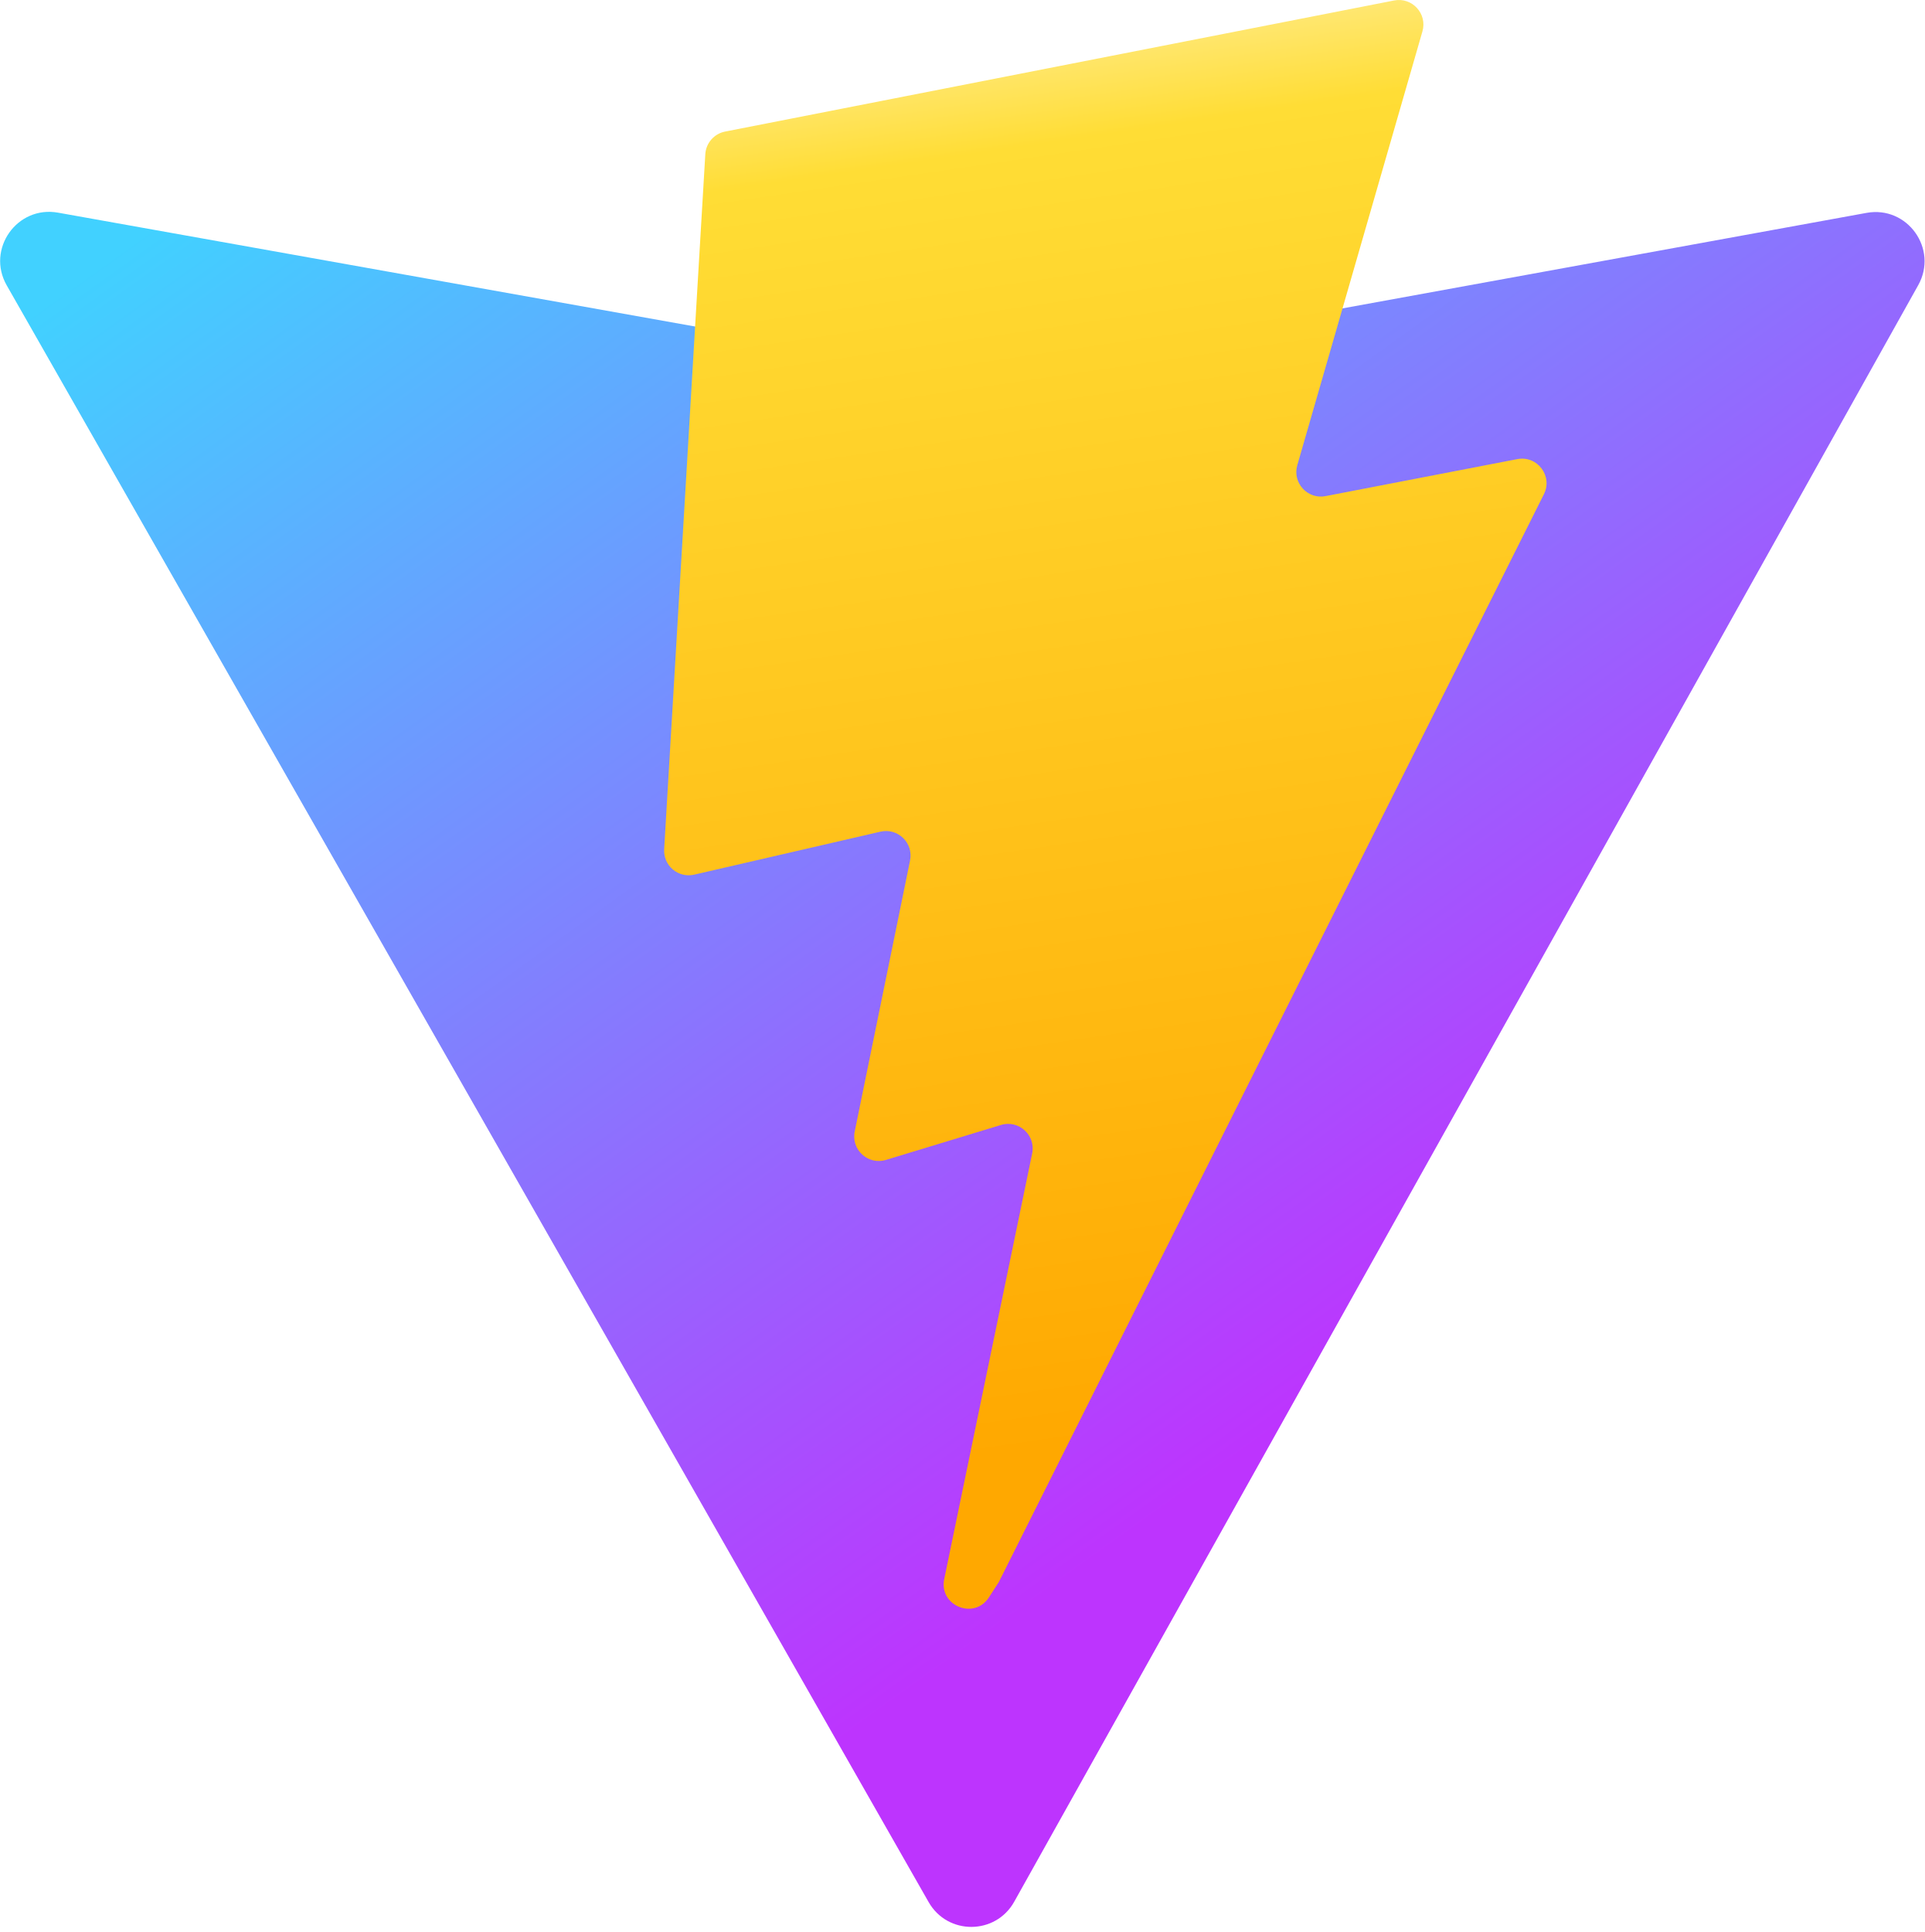
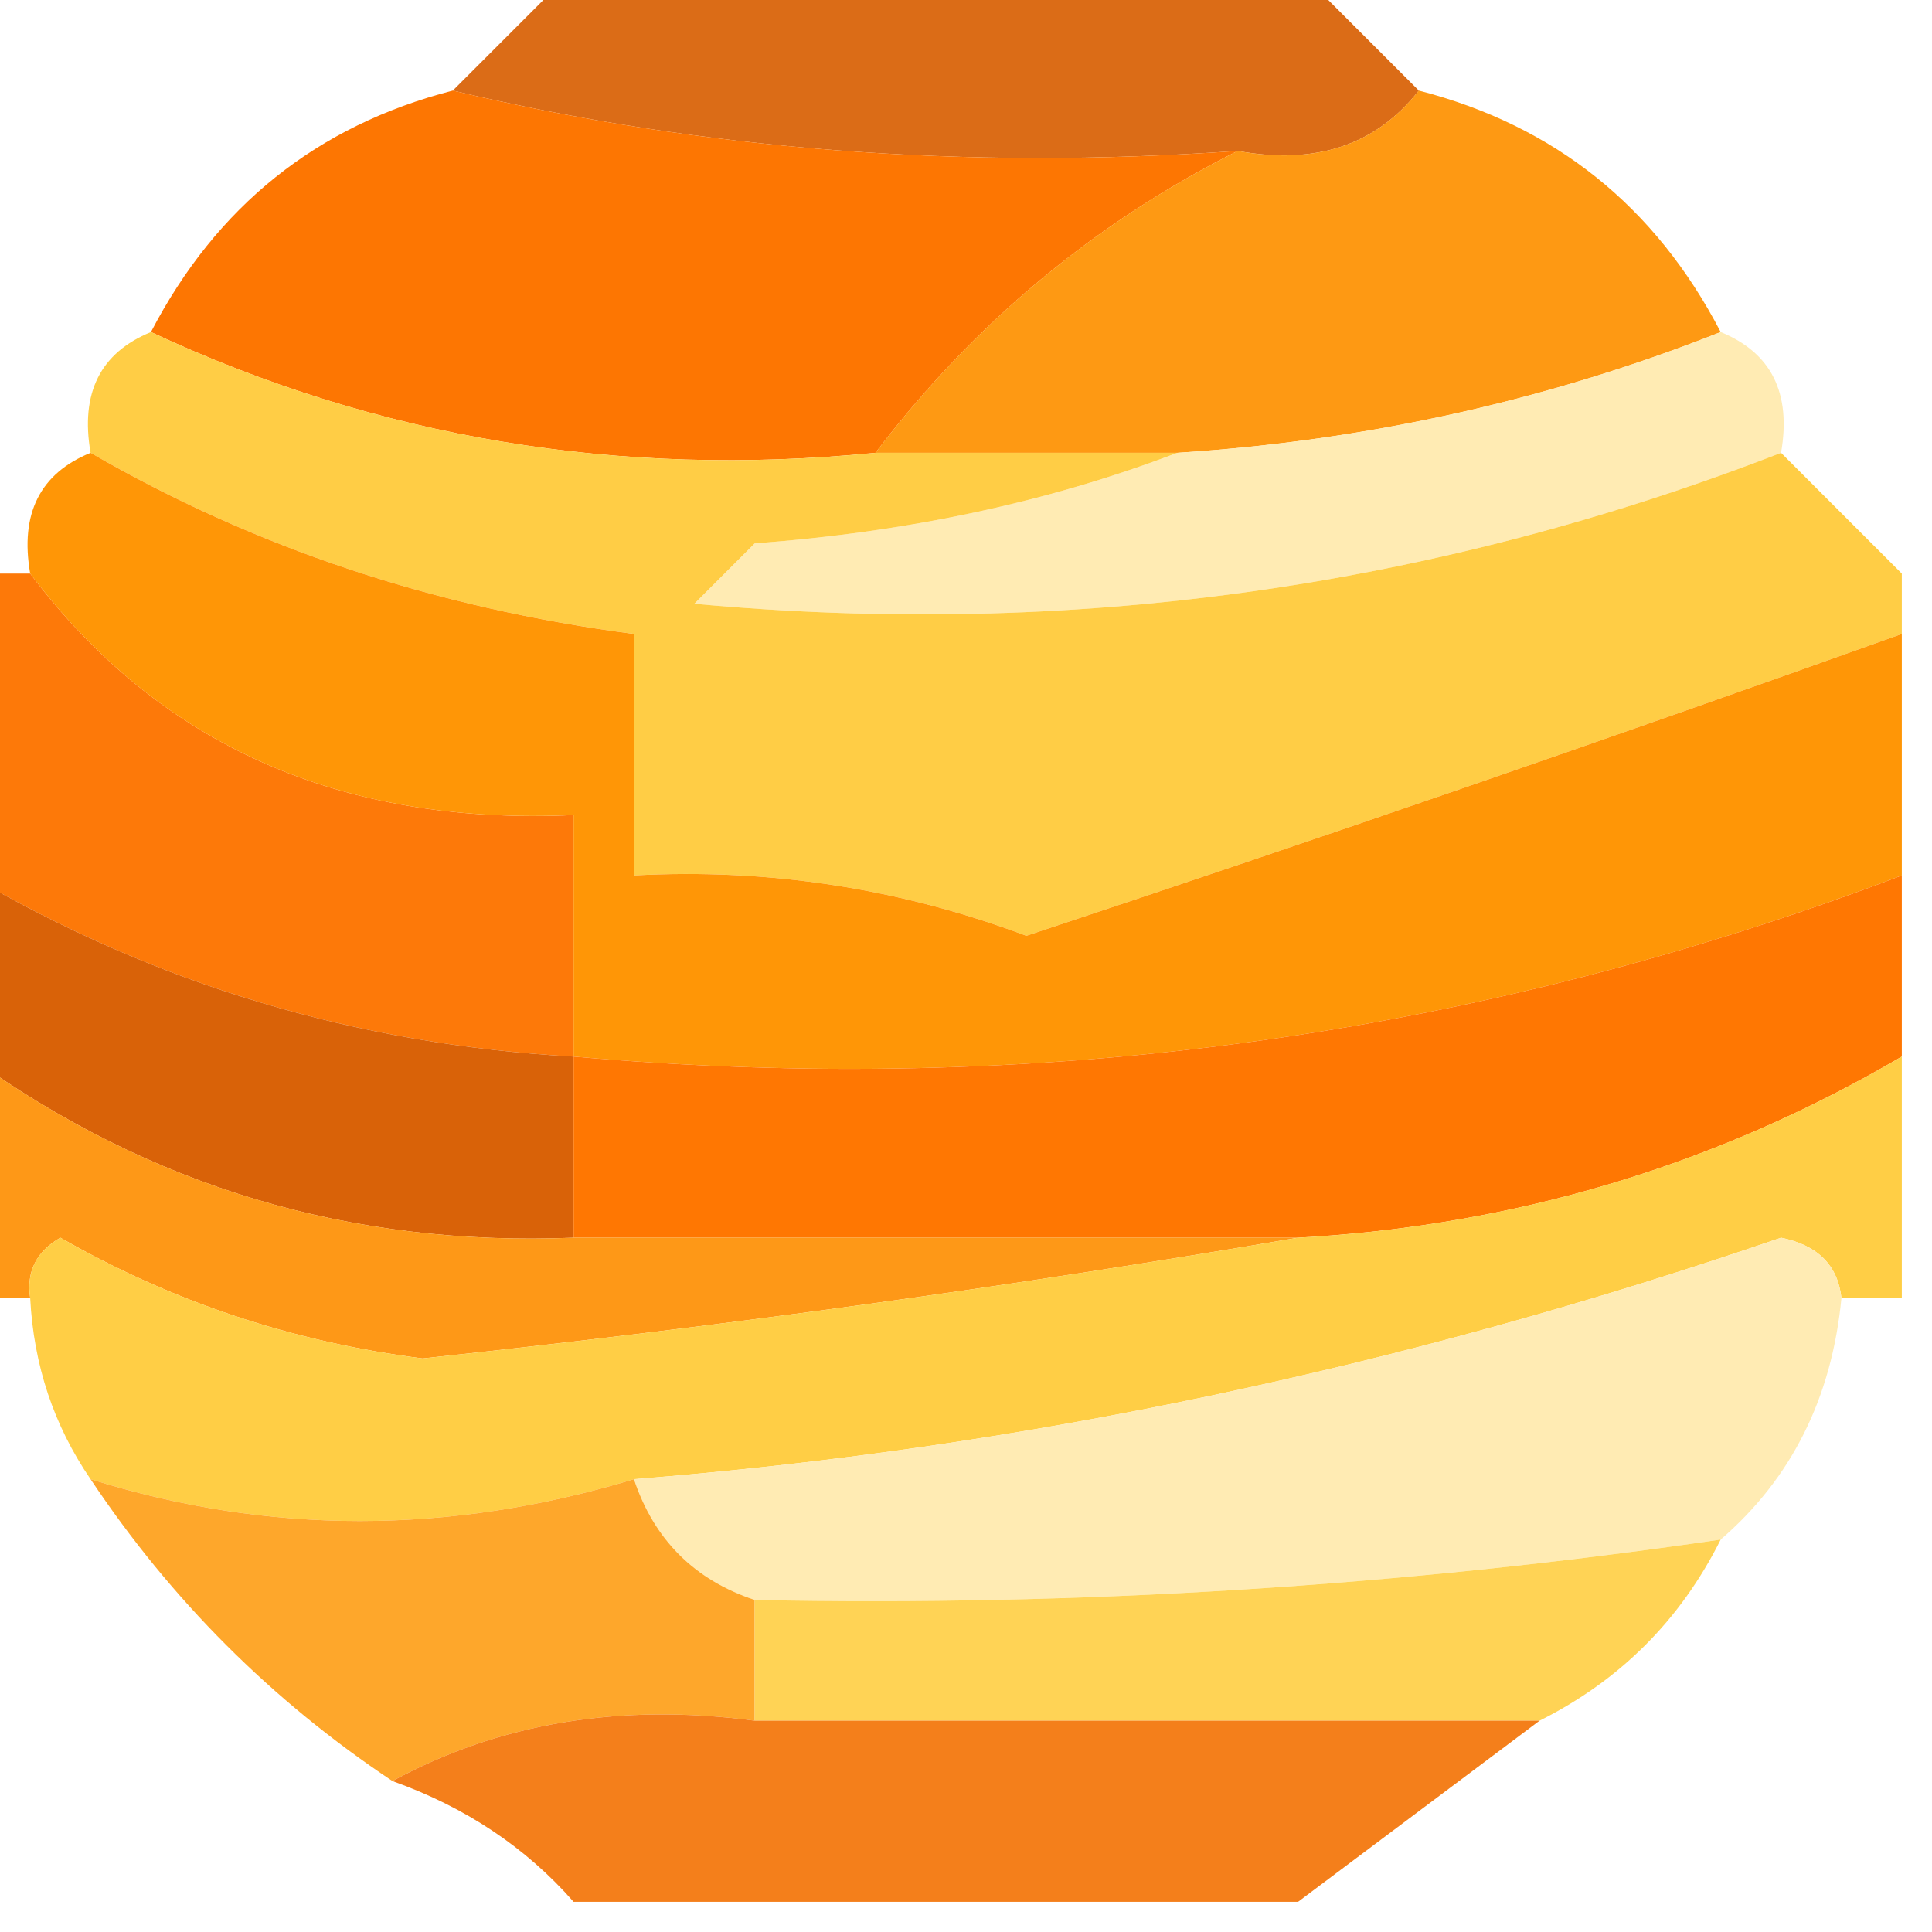
- <svg xmlns="http://www.w3.org/2000/svg" aria-hidden="true" role="img" class="iconify iconify--logos" width="31.88" height="32" preserveAspectRatio="xMidYMid meet" viewBox="0 0 256 257">
-   <defs>
-     <linearGradient id="IconifyId1813088fe1fbc01fb466" x1="-.828%" x2="57.636%" y1="7.652%" y2="78.411%">
-       <stop offset="0%" stop-color="#41D1FF" />
-       <stop offset="100%" stop-color="#BD34FE" />
-     </linearGradient>
-     <linearGradient id="IconifyId1813088fe1fbc01fb467" x1="43.376%" x2="50.316%" y1="2.242%" y2="89.03%">
-       <stop offset="0%" stop-color="#FFEA83" />
-       <stop offset="8.333%" stop-color="#FFDD35" />
-       <stop offset="100%" stop-color="#FFA800" />
-     </linearGradient>
-   </defs>
-   <path fill="url(#IconifyId1813088fe1fbc01fb466)" d="M255.153 37.938L134.897 252.976c-2.483 4.44-8.862 4.466-11.382.048L.875 37.958c-2.746-4.814 1.371-10.646 6.827-9.67l120.385 21.517a6.537 6.537 0 0 0 2.322-.004l117.867-21.483c5.438-.991 9.574 4.796 6.877 9.62Z" />
-   <path fill="url(#IconifyId1813088fe1fbc01fb467)" d="M185.432.063L96.44 17.501a3.268 3.268 0 0 0-2.634 3.014l-5.474 92.456a3.268 3.268 0 0 0 3.997 3.378l24.777-5.718c2.318-.535 4.413 1.507 3.936 3.838l-7.361 36.047c-.495 2.426 1.782 4.5 4.151 3.78l15.304-4.649c2.372-.72 4.652 1.36 4.15 3.788l-11.698 56.621c-.732 3.542 3.979 5.473 5.943 2.437l1.313-2.028l72.516-144.72c1.215-2.423-.88-5.186-3.54-4.672l-25.505 4.922c-2.396.462-4.435-1.77-3.759-4.114l16.646-57.705c.677-2.35-1.37-4.583-3.769-4.113Z" />
+ <svg xmlns="http://www.w3.org/2000/svg" version="1.1" width="32px" height="32px" style="shape-rendering:geometricPrecision; text-rendering:geometricPrecision; image-rendering:optimizeQuality; fill-rule:evenodd; clip-rule:evenodd">
+   <g>
+     <path style="opacity:0.909" fill="#d75d00" d="M 9.5,-0.5 C 13.5,-0.5 17.5,-0.5 21.5,-0.5C 22.167,0.167 22.833,0.833 23.5,1.5C 22.791,2.404 21.791,2.737 20.5,2.5C 15.968,2.818 11.634,2.485 7.5,1.5C 8.167,0.833 8.833,0.167 9.5,-0.5 Z" />
+   </g>
+   <g>
+     <path style="opacity:0.992" fill="#fd7500" d="M 7.5,1.5 C 11.634,2.485 15.968,2.818 20.5,2.5C 18.131,3.69 16.131,5.357 14.5,7.5C 10.258,7.921 6.258,7.254 2.5,5.5C 3.585,3.413 5.251,2.08 7.5,1.5 Z" />
+   </g>
+   <g>
+     <path style="opacity:0.933" fill="#fe9202" d="M 23.5,1.5 C 25.749,2.08 27.415,3.413 28.5,5.5C 25.63,6.634 22.63,7.3 19.5,7.5C 17.833,7.5 16.167,7.5 14.5,7.5C 16.131,5.357 18.131,3.69 20.5,2.5C 21.791,2.737 22.791,2.404 23.5,1.5 Z" />
+   </g>
+   <g>
+     <path style="opacity:0.972" fill="#ffeab1" d="M 28.5,5.5 C 29.338,5.842 29.672,6.508 29.5,7.5C 23.717,9.741 17.717,10.574 11.5,10C 11.833,9.667 12.167,9.333 12.5,9C 15.036,8.814 17.369,8.314 19.5,7.5C 22.63,7.3 25.63,6.634 28.5,5.5 Z" />
+   </g>
+   <g>
+     <path style="opacity:0.991" fill="#ffcd44" d="M 2.5,5.5 C 6.258,7.254 10.258,7.921 14.5,7.5C 16.167,7.5 17.833,7.5 19.5,7.5C 17.369,8.314 15.036,8.814 12.5,9C 12.167,9.333 11.833,9.667 11.5,10C 17.717,10.574 23.717,9.741 29.5,7.5C 30.167,8.167 30.833,8.833 31.5,9.5C 31.5,9.833 31.5,10.167 31.5,10.5C 26.698,12.219 21.865,13.886 17,15.5C 14.901,14.713 12.735,14.38 10.5,14.5C 10.5,13.167 10.5,11.833 10.5,10.5C 7.215,10.072 4.215,9.072 1.5,7.5C 1.328,6.508 1.662,5.842 2.5,5.5 Z" />
+   </g>
+   <g>
+     <path style="opacity:0.961" fill="#fd7400" d="M -0.5,9.5 C -0.167,9.5 0.167,9.5 0.5,9.5C 2.64,12.341 5.64,13.674 9.5,13.5C 9.5,14.833 9.5,16.167 9.5,17.5C 5.908,17.302 2.574,16.302 -0.5,14.5C -0.5,12.833 -0.5,11.167 -0.5,9.5 Z" />
+   </g>
+   <g>
+     <path style="opacity:0.981" fill="#ff9402" d="M 1.5,7.5 C 4.215,9.072 7.215,10.072 10.5,10.5C 10.5,11.833 10.5,13.167 10.5,14.5C 12.735,14.38 14.901,14.713 17,15.5C 21.865,13.886 26.698,12.219 31.5,10.5C 31.5,11.833 31.5,13.167 31.5,14.5C 24.471,17.174 17.138,18.174 9.5,17.5C 9.5,16.167 9.5,14.833 9.5,13.5C 5.64,13.674 2.64,12.341 0.5,9.5C 0.328,8.508 0.662,7.842 1.5,7.5 Z" />
+   </g>
+   <g>
+     <path style="opacity:0.967" fill="#d85d00" d="M -0.5,14.5 C 2.574,16.302 5.908,17.302 9.5,17.5C 9.5,18.5 9.5,19.5 9.5,20.5C 5.805,20.65 2.472,19.65 -0.5,17.5C -0.5,16.5 -0.5,15.5 -0.5,14.5 Z" />
+   </g>
+   <g>
+     <path style="opacity:0.992" fill="#ff7600" d="M 31.5,14.5 C 31.5,15.5 31.5,16.5 31.5,17.5C 28.426,19.302 25.092,20.302 21.5,20.5C 17.5,20.5 13.5,20.5 9.5,20.5C 9.5,19.5 9.5,18.5 9.5,17.5C 17.138,18.174 24.471,17.174 31.5,14.5 Z" />
+   </g>
+   <g>
+     <path style="opacity:0.938" fill="#fe9209" d="M -0.5,17.5 C 2.472,19.65 5.805,20.65 9.5,20.5C 13.5,20.5 17.5,20.5 21.5,20.5C 16.83,21.3 11.996,21.966 7,22.5C 4.849,22.227 2.849,21.561 1,20.5C 0.601,20.728 0.435,21.062 0.5,21.5C 0.167,21.5 -0.167,21.5 -0.5,21.5C -0.5,20.167 -0.5,18.833 -0.5,17.5 Z" />
+   </g>
+   <g>
+     <path style="opacity:1" fill="#ffce45" d="M 31.5,17.5 C 31.5,18.833 31.5,20.167 31.5,21.5C 31.167,21.5 30.833,21.5 30.5,21.5C 30.44,20.957 30.107,20.624 29.5,20.5C 23.208,22.663 16.874,23.996 10.5,24.5C 7.447,25.424 4.447,25.424 1.5,24.5C 0.89,23.609 0.557,22.609 0.5,21.5C 0.435,21.062 0.601,20.728 1,20.5C 2.849,21.561 4.849,22.227 7,22.5C 11.996,21.966 16.83,21.3 21.5,20.5C 25.092,20.302 28.426,19.302 31.5,17.5 Z" />
+   </g>
+   <g>
+     <path style="opacity:0.991" fill="#ffebb2" d="M 30.5,21.5 C 30.34,23.153 29.674,24.486 28.5,25.5C 23.203,26.274 17.87,26.608 12.5,26.5C 11.5,26.167 10.833,25.5 10.5,24.5C 16.874,23.996 23.208,22.663 29.5,20.5C 30.107,20.624 30.44,20.957 30.5,21.5 Z" />
+   </g>
+   <g>
+     <path style="opacity:0.884" fill="#fe9c10" d="M 1.5,24.5 C 4.447,25.424 7.447,25.424 10.5,24.5C 10.833,25.5 11.5,26.167 12.5,26.5C 12.5,27.167 12.5,27.833 12.5,28.5C 10.265,28.205 8.265,28.539 6.5,29.5C 4.5,28.167 2.833,26.5 1.5,24.5 Z" />
+   </g>
+   <g>
+     <path style="opacity:0.927" fill="#ffd048" d="M 28.5,25.5 C 27.833,26.833 26.833,27.833 25.5,28.5C 21.167,28.5 16.833,28.5 12.5,28.5C 12.5,27.833 12.5,27.167 12.5,26.5C 17.87,26.608 23.203,26.274 28.5,25.5 Z" />
+   </g>
+   <g>
+     <path style="opacity:0.916" fill="#f37406" d="M 6.5,29.5 C 8.265,28.539 10.265,28.205 12.5,28.5C 16.833,28.5 21.167,28.5 25.5,28.5C 24.167,29.5 22.833,30.5 21.5,31.5C 17.5,31.5 13.5,31.5 9.5,31.5C 8.71,30.599 7.71,29.932 6.5,29.5 Z" />
+   </g>
</svg>
